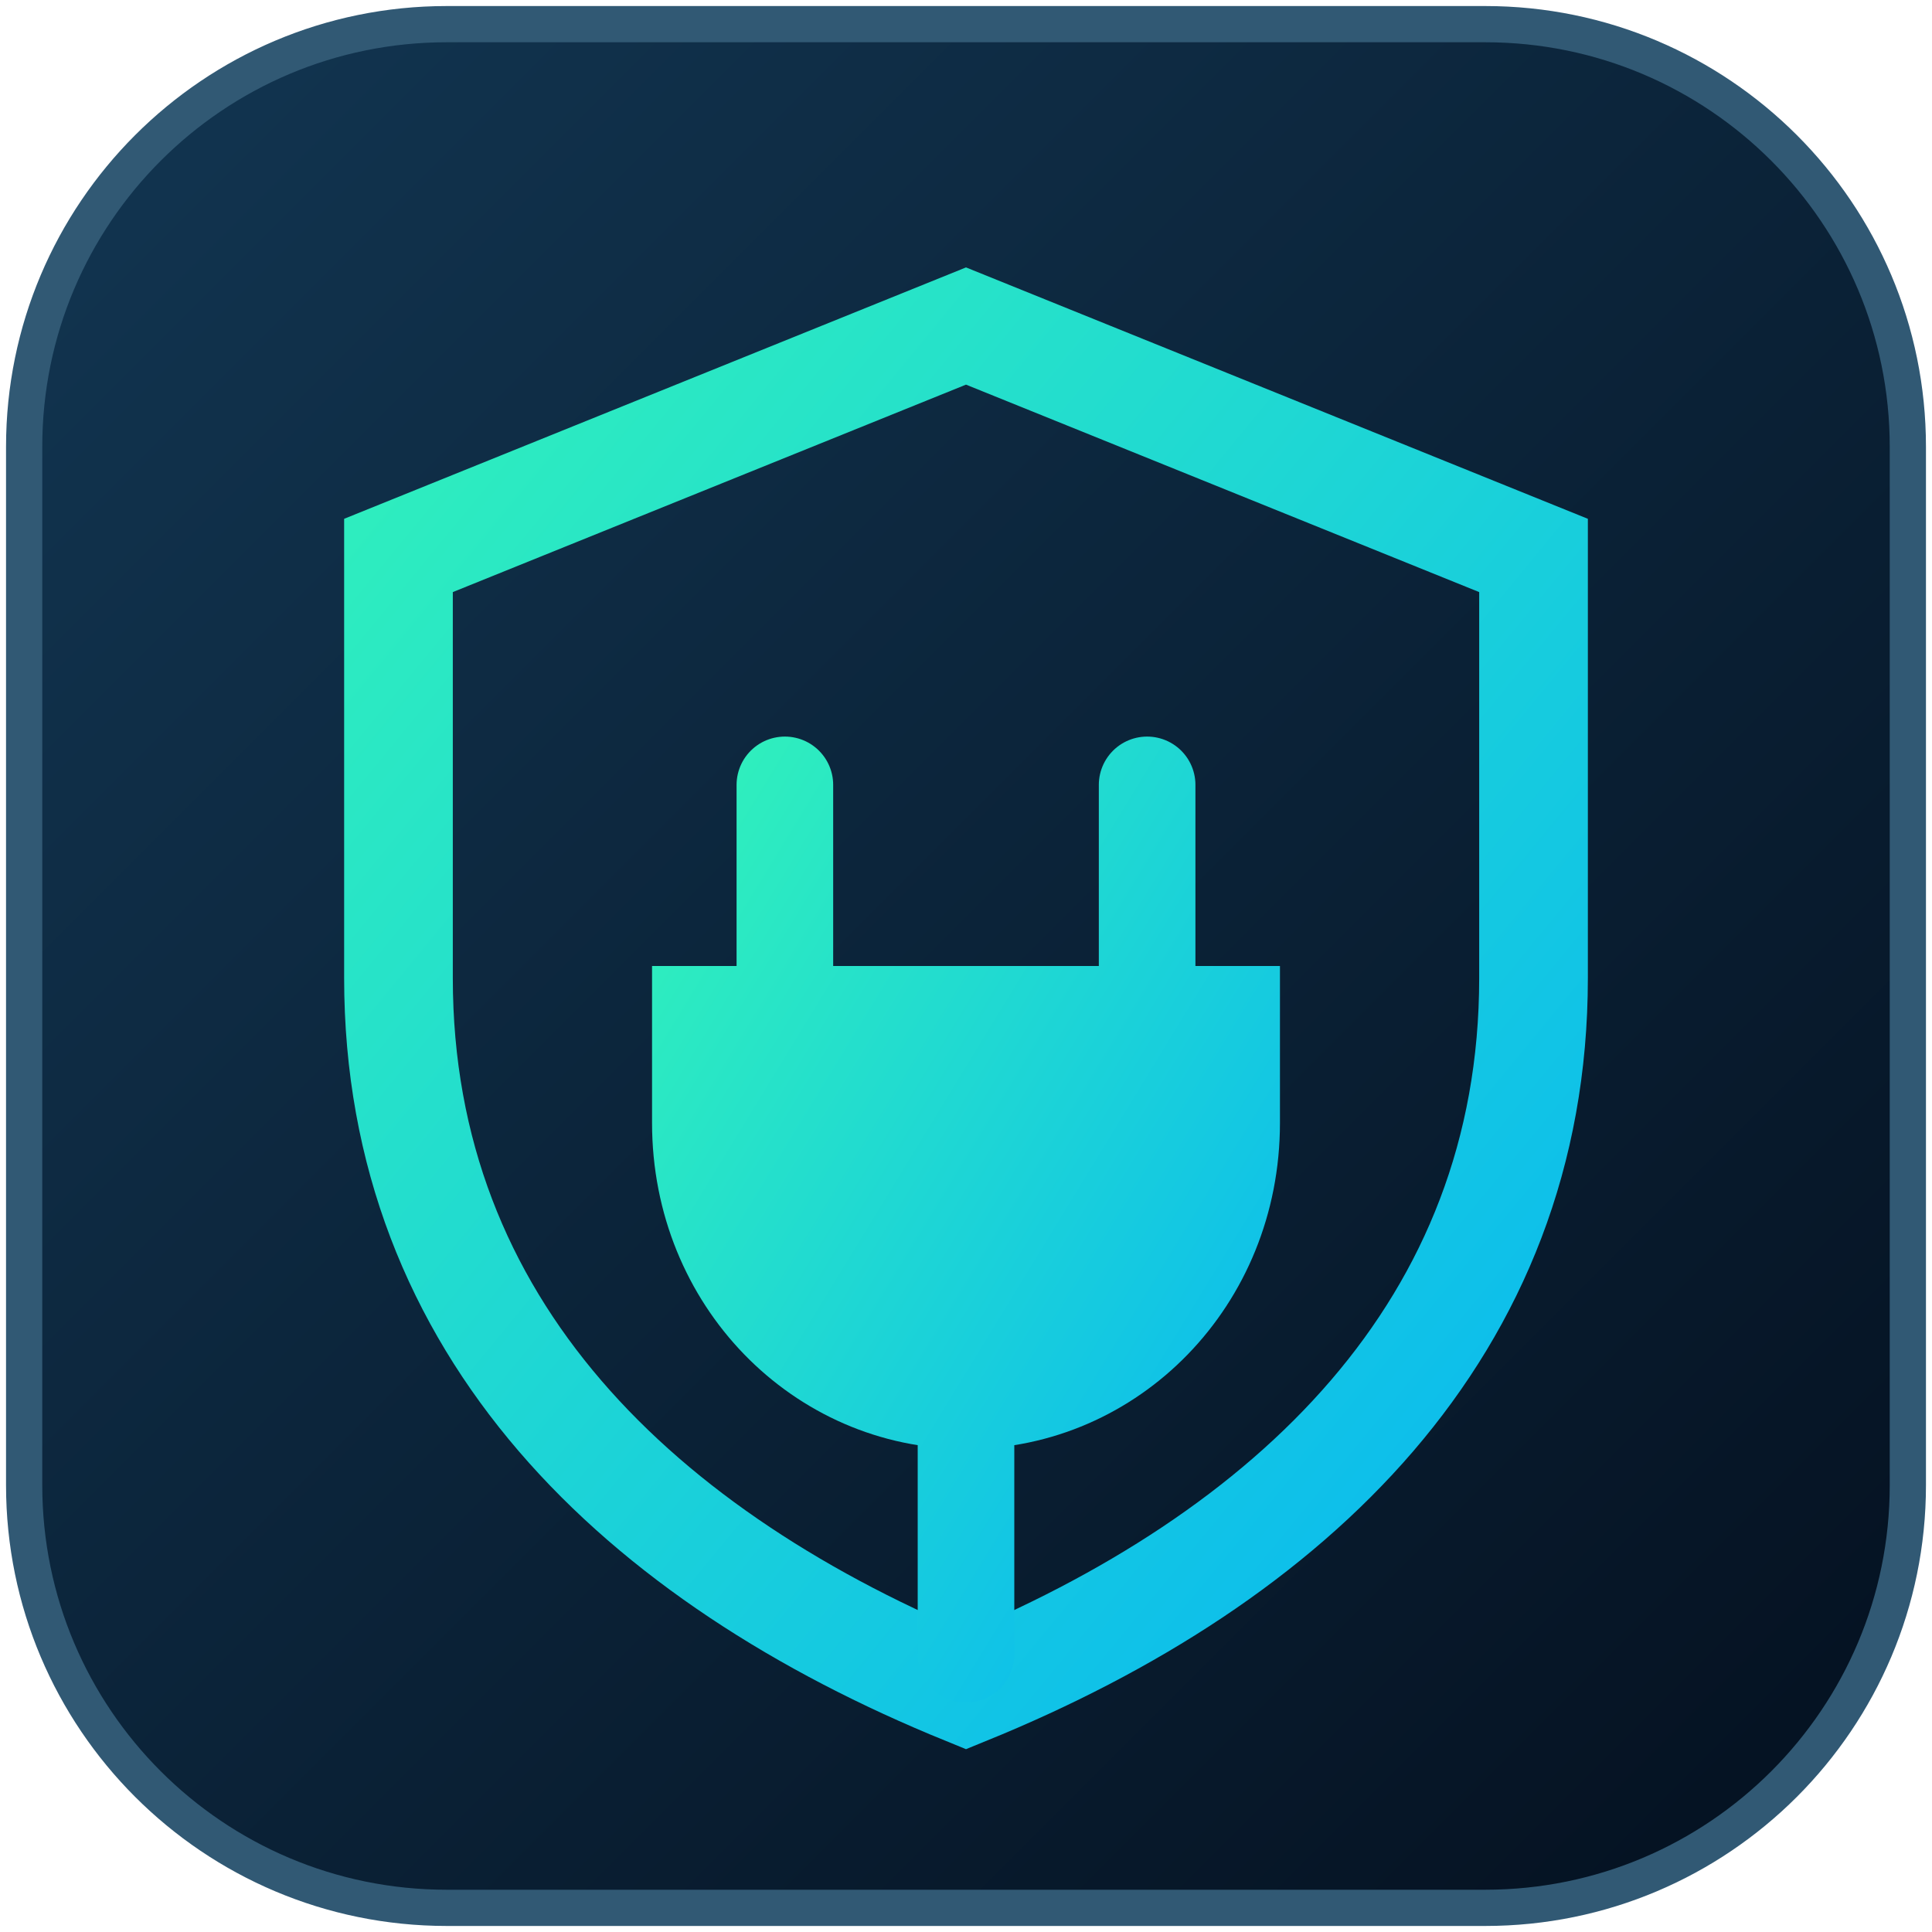
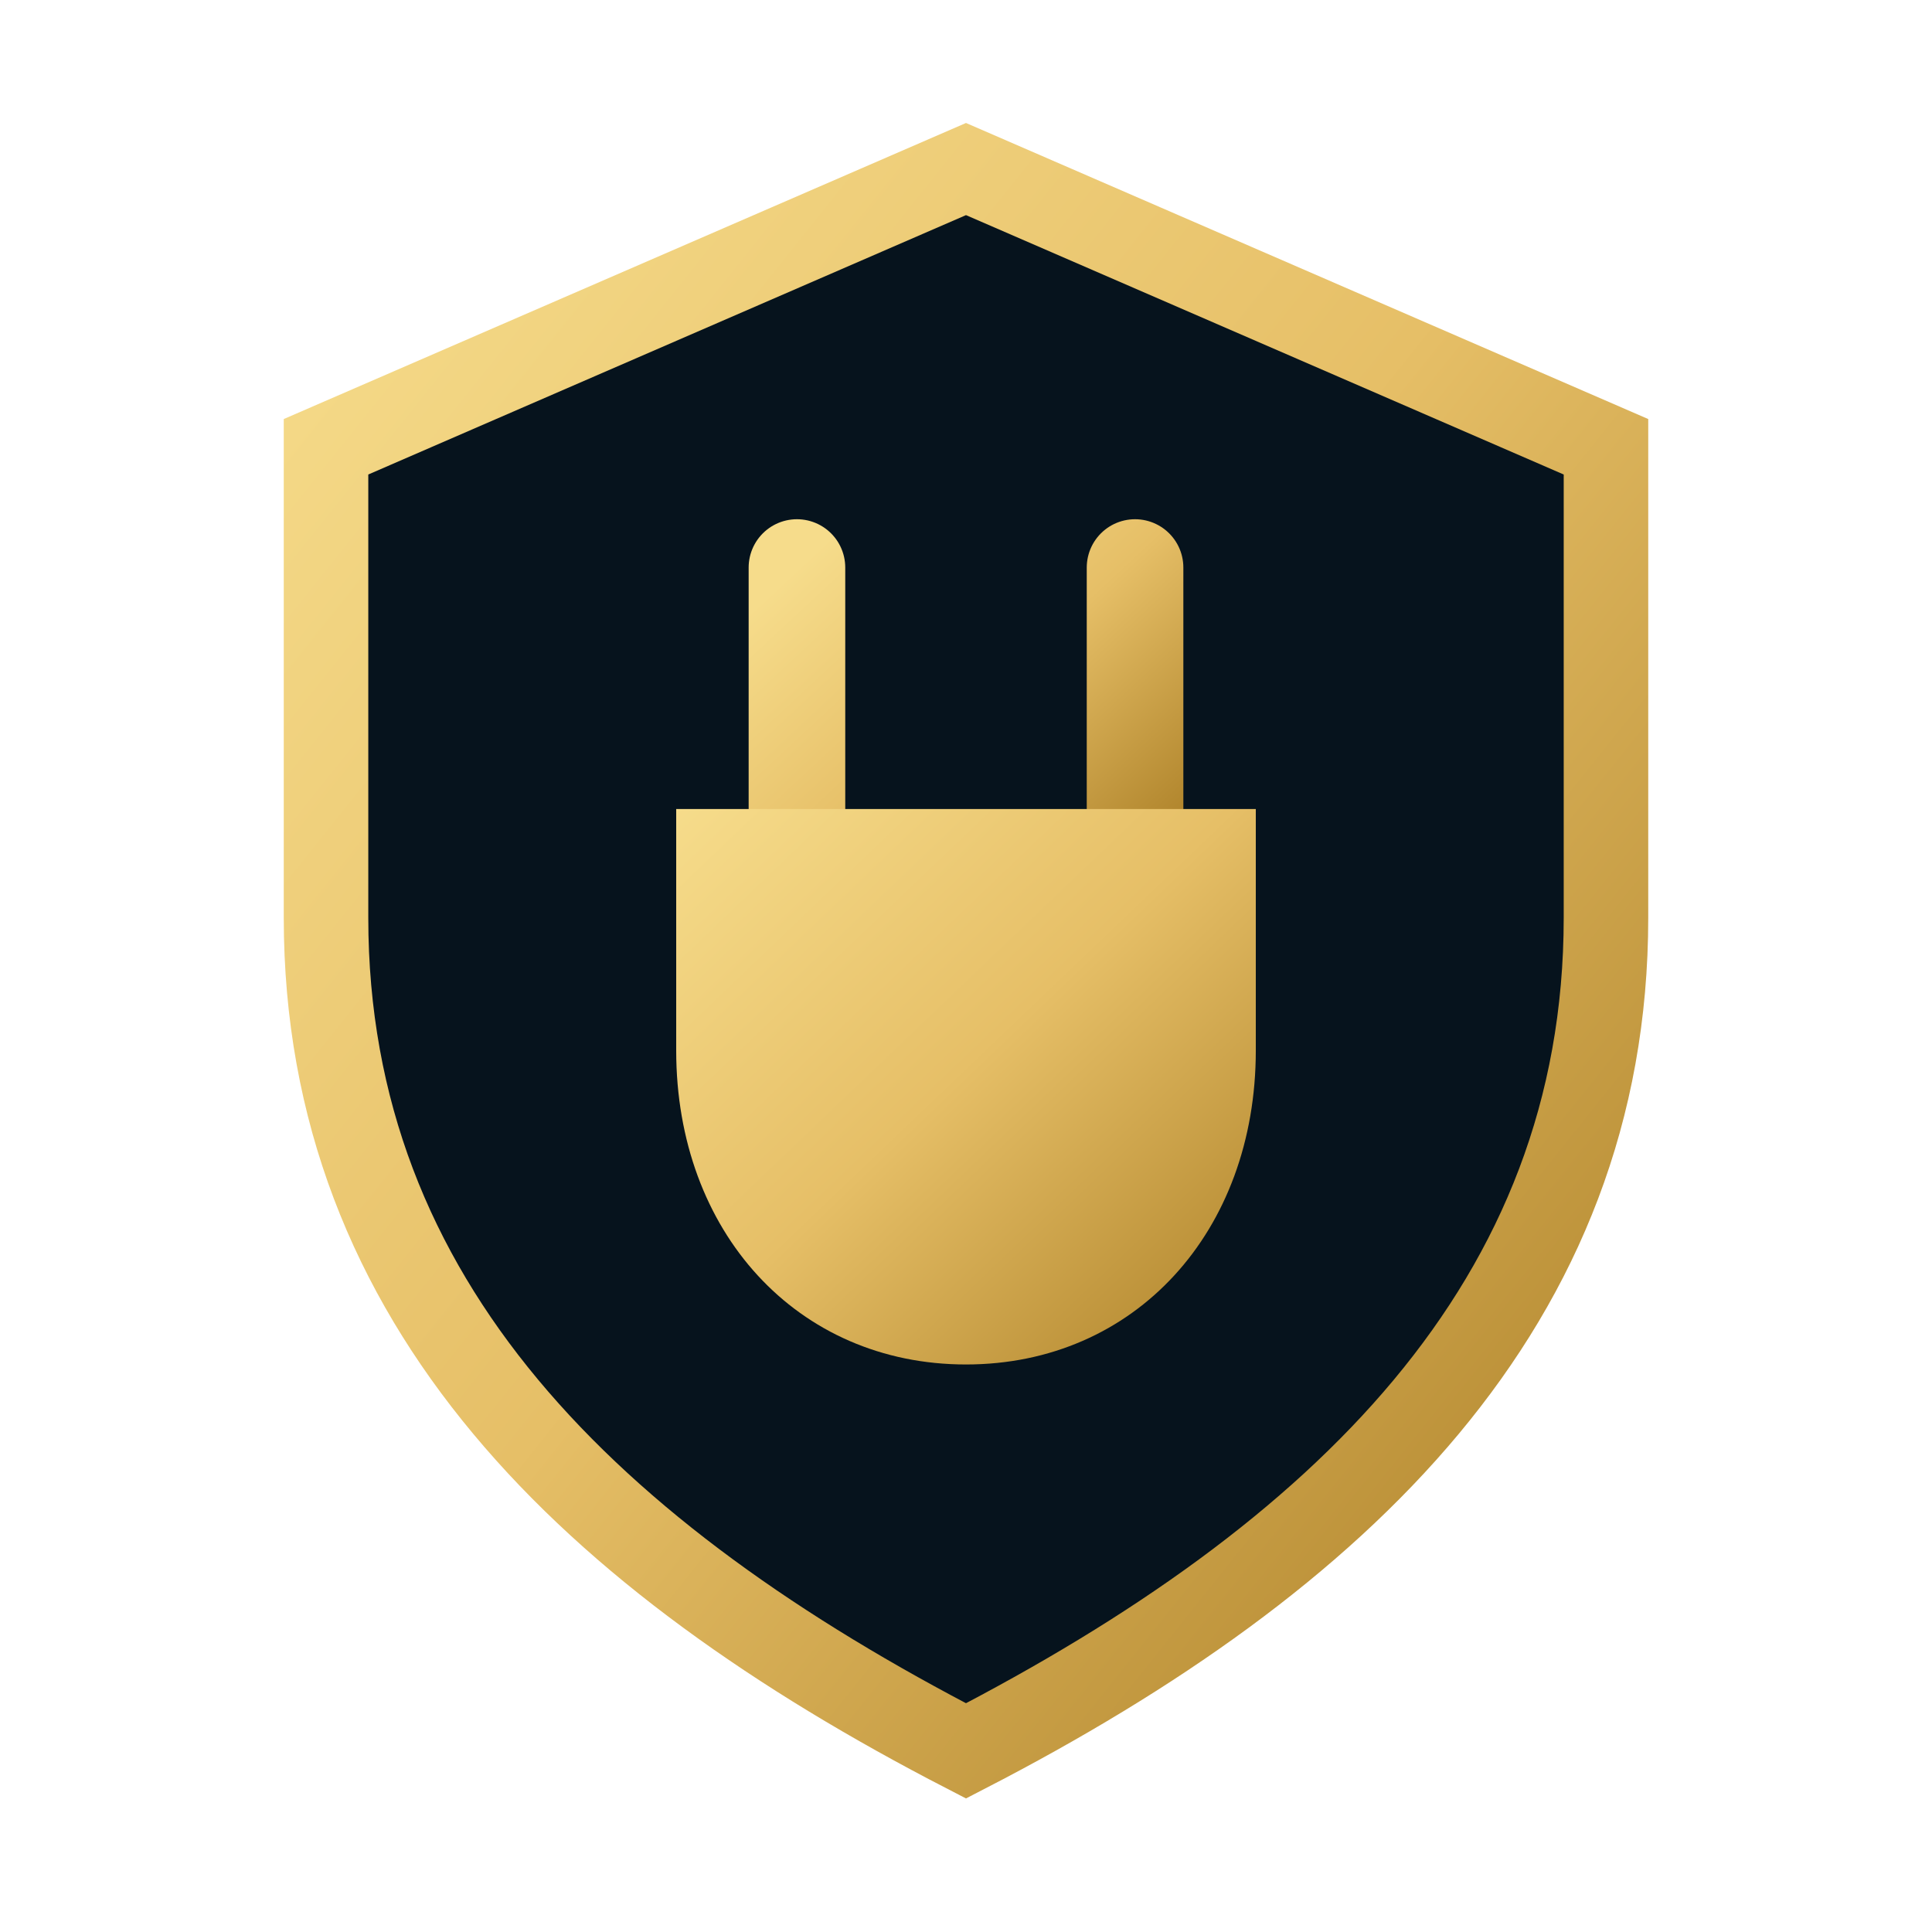
- <svg xmlns="http://www.w3.org/2000/svg" viewBox="0 0 160 160">
+ <svg xmlns="http://www.w3.org/2000/svg" viewBox="0 0 160 160" role="img" aria-label="Salvation Mahumane VPN shield">
  <defs>
-     <linearGradient id="g" x2="1" y2="1">
-       <stop stop-color="#30f0bc" />
-       <stop offset="1" stop-color="#08b7f2" />
-     </linearGradient>
-     <linearGradient id="b" x2="1" y2="1">
-       <stop stop-color="#123652" />
-       <stop offset="1" stop-color="#04101f" />
+     <linearGradient id="gold" x1="0" y1="0" x2="1" y2="1">
+       <stop stop-color="#F6DC8B" />
+       <stop offset=".48" stop-color="#E6BF67" />
+       <stop offset="1" stop-color="#AD8128" />
    </linearGradient>
  </defs>
-   <rect x="2" y="2" width="156" height="156" rx="35" fill="url(#b)" stroke="#315974" stroke-width="3" />
-   <path d="M80 27 127 46v35c0 29-20 48-47 59-27-11-47-30-47-59V46Z" fill="none" stroke="url(#g)" stroke-width="9" />
-   <path d="M65 65v18m30-18v18M58 84h44v9c0 13-10 23-22 23S58 106 58 93Zm22 32v21" stroke="url(#g)" fill="url(#g)" stroke-width="8" stroke-linecap="round" />
+   <path d="M80 14 133 37v39c0 32-22 53-53 69-31-16-53-37-53-69V37Z" fill="#06131D" stroke="url(#gold)" stroke-width="7" />
+   <path d="M66 47v26m28-26v26" fill="none" stroke="url(#gold)" stroke-width="8" stroke-linecap="round" />
+   <path d="M56 67h48v20c0 15-10 26-24 26S56 102 56 87Z" fill="url(#gold)" />
+   <path d="M80 111v28" stroke="url(#gold)" stroke-width="8" />
</svg>
